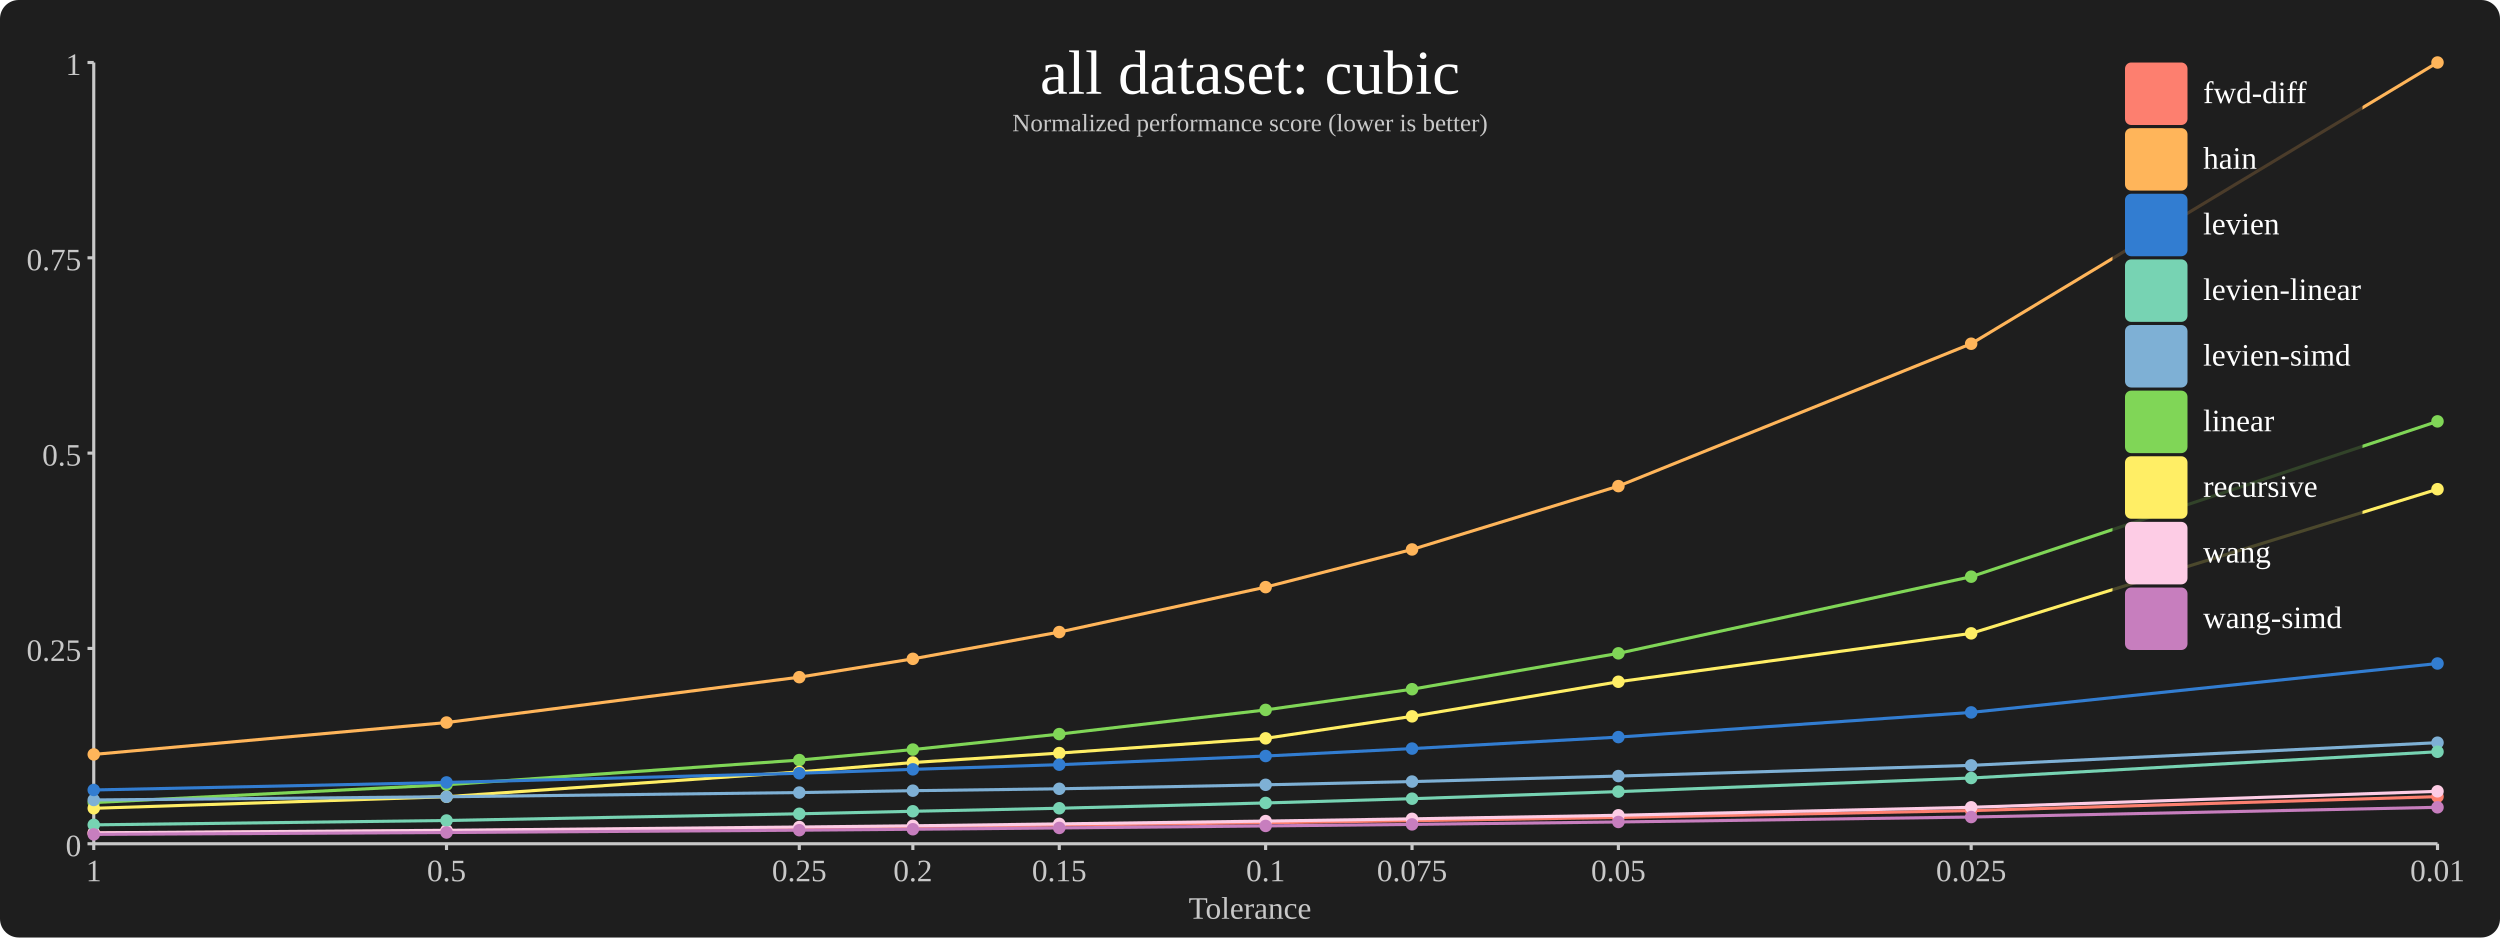
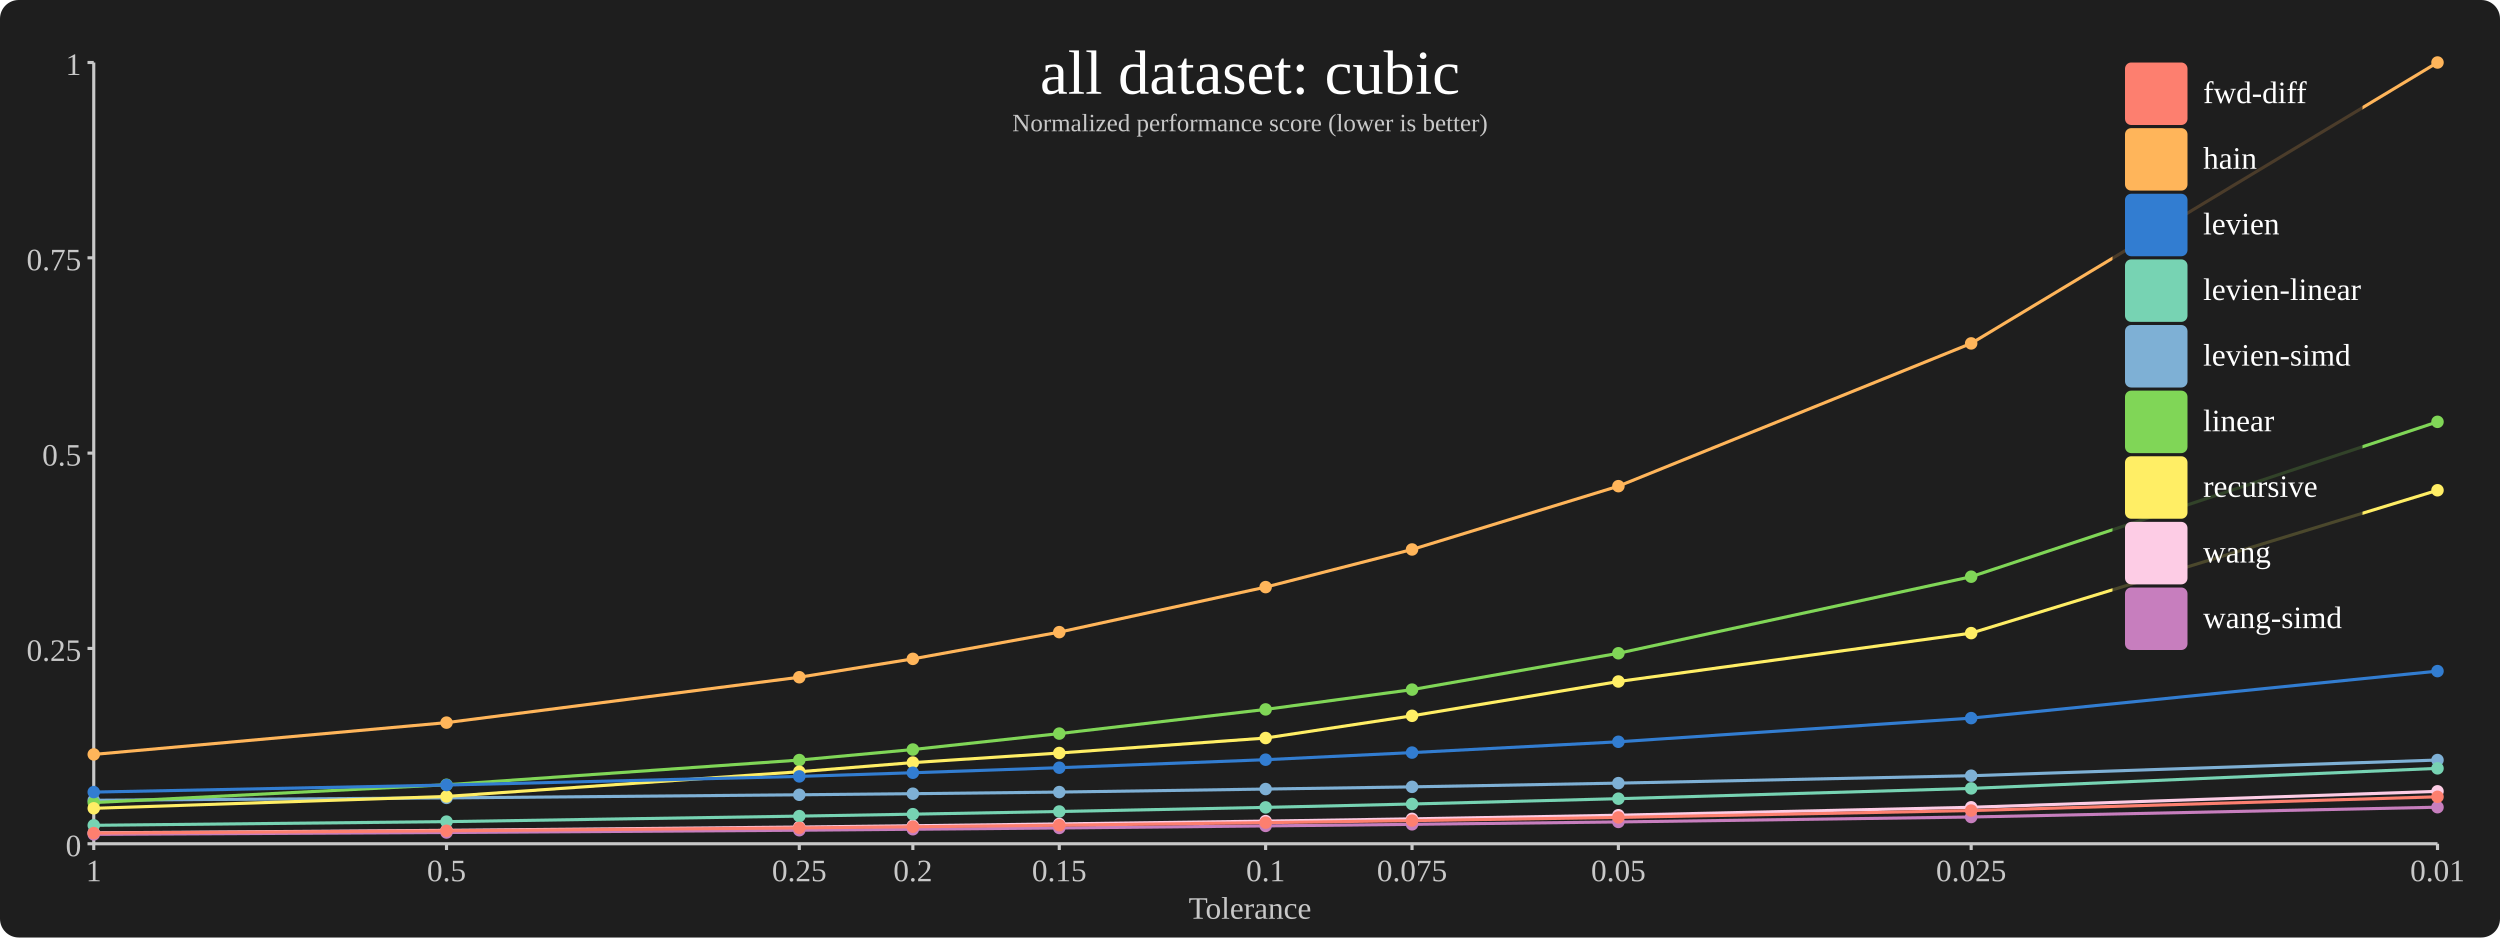
<svg xmlns="http://www.w3.org/2000/svg" viewBox="0 0 800 300">
  <rect x="0" y="0" width="800" height="300" ry="6" style="fill:rgb(30,30,30);stroke:none;fill-opacity:1;stroke-opacity:1;" />
  <path d="M 30 20 L 30 270" style="stroke:rgb(200,200,200);stroke-width:1" />
  <path d="M 30 270 L 780 270" style="stroke:rgb(200,200,200);stroke-width:1" />
  <path d="M 780 270 L 780 272" style="stroke:rgb(200,200,200);stroke-width:1" />
  <text x="780" y="282" style="font-size:10px;fill:rgb(200,200,200);text-anchor:middle;text-align:center;"> 0.01 </text>
  <path d="M 630.772 270 L 630.772 272" style="stroke:rgb(200,200,200);stroke-width:1" />
  <text x="630.772" y="282" style="font-size:10px;fill:rgb(200,200,200);text-anchor:middle;text-align:center;"> 0.025 </text>
  <path d="M 517.886 270 L 517.886 272" style="stroke:rgb(200,200,200);stroke-width:1" />
  <text x="517.886" y="282" style="font-size:10px;fill:rgb(200,200,200);text-anchor:middle;text-align:center;"> 0.05 </text>
  <path d="M 451.852 270 L 451.852 272" style="stroke:rgb(200,200,200);stroke-width:1" />
  <text x="451.852" y="282" style="font-size:10px;fill:rgb(200,200,200);text-anchor:middle;text-align:center;"> 0.075 </text>
  <path d="M 405 270 L 405 272" style="stroke:rgb(200,200,200);stroke-width:1" />
  <text x="405" y="282" style="font-size:10px;fill:rgb(200,200,200);text-anchor:middle;text-align:center;"> 0.1 </text>
  <path d="M 338.966 270 L 338.966 272" style="stroke:rgb(200,200,200);stroke-width:1" />
  <text x="338.966" y="282" style="font-size:10px;fill:rgb(200,200,200);text-anchor:middle;text-align:center;"> 0.15 </text>
  <path d="M 292.114 270 L 292.114 272" style="stroke:rgb(200,200,200);stroke-width:1" />
  <text x="292.114" y="282" style="font-size:10px;fill:rgb(200,200,200);text-anchor:middle;text-align:center;"> 0.2 </text>
  <path d="M 255.773 270 L 255.773 272" style="stroke:rgb(200,200,200);stroke-width:1" />
  <text x="255.773" y="282" style="font-size:10px;fill:rgb(200,200,200);text-anchor:middle;text-align:center;"> 0.25 </text>
  <path d="M 142.886 270 L 142.886 272" style="stroke:rgb(200,200,200);stroke-width:1" />
  <text x="142.886" y="282" style="font-size:10px;fill:rgb(200,200,200);text-anchor:middle;text-align:center;"> 0.5 </text>
  <path d="M 30 270 L 30 272" style="stroke:rgb(200,200,200);stroke-width:1" />
  <text x="30" y="282" style="font-size:10px;fill:rgb(200,200,200);text-anchor:middle;text-align:center;"> 1 </text>
  <path d="M 28 270 L 30 270" style="stroke:rgb(200,200,200);stroke-width:1" />
  <text x="26" y="274" style="font-size:10px;fill:rgb(200,200,200);text-anchor:end;text-align:right;"> 0 </text>
  <path d="M 28 207.5 L 30 207.5" style="stroke:rgb(200,200,200);stroke-width:1" />
  <text x="26" y="211.5" style="font-size:10px;fill:rgb(200,200,200);text-anchor:end;text-align:right;"> 0.25 </text>
  <path d="M 28 145 L 30 145" style="stroke:rgb(200,200,200);stroke-width:1" />
  <text x="26" y="149" style="font-size:10px;fill:rgb(200,200,200);text-anchor:end;text-align:right;"> 0.5 </text>
  <path d="M 28 82.5 L 30 82.5" style="stroke:rgb(200,200,200);stroke-width:1" />
  <text x="26" y="86.5" style="font-size:10px;fill:rgb(200,200,200);text-anchor:end;text-align:right;"> 0.75 </text>
  <path d="M 28 20 L 30 20" style="stroke:rgb(200,200,200);stroke-width:1" />
  <text x="26" y="24" style="font-size:10px;fill:rgb(200,200,200);text-anchor:end;text-align:right;"> 1 </text>
  <text x="400" y="294" style="font-size:10px;fill:rgb(200,200,200);text-anchor:middle;text-align:center;"> Tolerance </text>
-   <circle cx="780" cy="134.838" r="2" style="fill:rgb(128,214,87);stroke:none;fill-opacity:1;stroke-opacity:1;" />
-   <path d="M 780 134.838 L 630.772 184.537" style="stroke:rgb(128,214,87);stroke-width:1" />
-   <circle cx="630.772" cy="184.537" r="2" style="fill:rgb(128,214,87);stroke:none;fill-opacity:1;stroke-opacity:1;" />
-   <path d="M 630.772 184.537 L 517.886 209.065" style="stroke:rgb(128,214,87);stroke-width:1" />
-   <circle cx="517.886" cy="209.065" r="2" style="fill:rgb(128,214,87);stroke:none;fill-opacity:1;stroke-opacity:1;" />
-   <path d="M 517.886 209.065 L 451.852 220.54" style="stroke:rgb(128,214,87);stroke-width:1" />
-   <circle cx="451.852" cy="220.54" r="2" style="fill:rgb(128,214,87);stroke:none;fill-opacity:1;stroke-opacity:1;" />
-   <path d="M 451.852 220.54 L 405 227.173" style="stroke:rgb(128,214,87);stroke-width:1" />
-   <circle cx="405" cy="227.173" r="2" style="fill:rgb(128,214,87);stroke:none;fill-opacity:1;stroke-opacity:1;" />
-   <path d="M 405 227.173 L 338.966 234.907" style="stroke:rgb(128,214,87);stroke-width:1" />
-   <circle cx="338.966" cy="234.907" r="2" style="fill:rgb(128,214,87);stroke:none;fill-opacity:1;stroke-opacity:1;" />
-   <path d="M 338.966 234.907 L 292.114 239.857" style="stroke:rgb(128,214,87);stroke-width:1" />
-   <circle cx="292.114" cy="239.857" r="2" style="fill:rgb(128,214,87);stroke:none;fill-opacity:1;stroke-opacity:1;" />
-   <path d="M 292.114 239.857 L 255.773 243.22" style="stroke:rgb(128,214,87);stroke-width:1" />
-   <circle cx="255.773" cy="243.22" r="2" style="fill:rgb(128,214,87);stroke:none;fill-opacity:1;stroke-opacity:1;" />
-   <path d="M 255.773 243.22 L 142.886 251.118" style="stroke:rgb(128,214,87);stroke-width:1" />
-   <circle cx="142.886" cy="251.118" r="2" style="fill:rgb(128,214,87);stroke:none;fill-opacity:1;stroke-opacity:1;" />
-   <path d="M 142.886 251.118 L 30 256.817" style="stroke:rgb(128,214,87);stroke-width:1" />
-   <circle cx="30" cy="256.817" r="2" style="fill:rgb(128,214,87);stroke:none;fill-opacity:1;stroke-opacity:1;" />
-   <circle cx="780" cy="254.93" r="2" style="fill:rgb(253,127,111);stroke:none;fill-opacity:1;stroke-opacity:1;" />
-   <path d="M 780 254.93 L 630.772 259.387" style="stroke:rgb(253,127,111);stroke-width:1" />
-   <circle cx="630.772" cy="259.387" r="2" style="fill:rgb(253,127,111);stroke:none;fill-opacity:1;stroke-opacity:1;" />
-   <path d="M 630.772 259.387 L 517.886 261.592" style="stroke:rgb(253,127,111);stroke-width:1" />
-   <circle cx="517.886" cy="261.592" r="2" style="fill:rgb(253,127,111);stroke:none;fill-opacity:1;stroke-opacity:1;" />
-   <path d="M 517.886 261.592 L 451.852 262.608" style="stroke:rgb(253,127,111);stroke-width:1" />
-   <circle cx="451.852" cy="262.608" r="2" style="fill:rgb(253,127,111);stroke:none;fill-opacity:1;stroke-opacity:1;" />
-   <path d="M 451.852 262.608 L 405 263.265" style="stroke:rgb(253,127,111);stroke-width:1" />
-   <circle cx="405" cy="263.265" r="2" style="fill:rgb(253,127,111);stroke:none;fill-opacity:1;stroke-opacity:1;" />
-   <path d="M 405 263.265 L 338.966 264.048" style="stroke:rgb(253,127,111);stroke-width:1" />
-   <circle cx="338.966" cy="264.048" r="2" style="fill:rgb(253,127,111);stroke:none;fill-opacity:1;stroke-opacity:1;" />
-   <path d="M 338.966 264.048 L 292.114 264.553" style="stroke:rgb(253,127,111);stroke-width:1" />
-   <circle cx="292.114" cy="264.553" r="2" style="fill:rgb(253,127,111);stroke:none;fill-opacity:1;stroke-opacity:1;" />
-   <path d="M 292.114 264.553 L 255.773 264.94" style="stroke:rgb(253,127,111);stroke-width:1" />
-   <circle cx="255.773" cy="264.94" r="2" style="fill:rgb(253,127,111);stroke:none;fill-opacity:1;stroke-opacity:1;" />
-   <path d="M 255.773 264.94 L 142.886 265.858" style="stroke:rgb(253,127,111);stroke-width:1" />
-   <circle cx="142.886" cy="265.858" r="2" style="fill:rgb(253,127,111);stroke:none;fill-opacity:1;stroke-opacity:1;" />
-   <path d="M 142.886 265.858 L 30 266.587" style="stroke:rgb(253,127,111);stroke-width:1" />
-   <circle cx="30" cy="266.587" r="2" style="fill:rgb(253,127,111);stroke:none;fill-opacity:1;stroke-opacity:1;" />
-   <circle cx="780" cy="253.22" r="2" style="fill:rgb(253,204,229);stroke:none;fill-opacity:1;stroke-opacity:1;" />
-   <path d="M 780 253.22 L 630.772 258.335" style="stroke:rgb(253,204,229);stroke-width:1" />
-   <circle cx="630.772" cy="258.335" r="2" style="fill:rgb(253,204,229);stroke:none;fill-opacity:1;stroke-opacity:1;" />
-   <path d="M 630.772 258.335 L 517.886 260.887" style="stroke:rgb(253,204,229);stroke-width:1" />
-   <circle cx="517.886" cy="260.887" r="2" style="fill:rgb(253,204,229);stroke:none;fill-opacity:1;stroke-opacity:1;" />
-   <path d="M 517.886 260.887 L 451.852 262.033" style="stroke:rgb(253,204,229);stroke-width:1" />
-   <circle cx="451.852" cy="262.033" r="2" style="fill:rgb(253,204,229);stroke:none;fill-opacity:1;stroke-opacity:1;" />
-   <path d="M 451.852 262.033 L 405 262.75" style="stroke:rgb(253,204,229);stroke-width:1" />
+   <circle cx="780" cy="243.213" r="2" style="fill:rgb(126,176,213);stroke:none;fill-opacity:1;stroke-opacity:1;" />
+   <path d="M 780 243.213 L 630.772 248.225" style="stroke:rgb(126,176,213);stroke-width:1" />
+   <circle cx="630.772" cy="248.225" r="2" style="fill:rgb(126,176,213);stroke:none;fill-opacity:1;stroke-opacity:1;" />
+   <path d="M 630.772 248.225 L 517.886 250.6" style="stroke:rgb(126,176,213);stroke-width:1" />
+   <circle cx="517.886" cy="250.6" r="2" style="fill:rgb(126,176,213);stroke:none;fill-opacity:1;stroke-opacity:1;" />
+   <path d="M 517.886 250.6 L 451.852 251.795" style="stroke:rgb(126,176,213);stroke-width:1" />
+   <circle cx="451.852" cy="251.795" r="2" style="fill:rgb(126,176,213);stroke:none;fill-opacity:1;stroke-opacity:1;" />
+   <path d="M 451.852 251.795 L 405 252.498" style="stroke:rgb(126,176,213);stroke-width:1" />
+   <circle cx="405" cy="252.498" r="2" style="fill:rgb(126,176,213);stroke:none;fill-opacity:1;stroke-opacity:1;" />
+   <path d="M 405 252.498 L 338.966 253.463" style="stroke:rgb(126,176,213);stroke-width:1" />
+   <circle cx="338.966" cy="253.463" r="2" style="fill:rgb(126,176,213);stroke:none;fill-opacity:1;stroke-opacity:1;" />
+   <path d="M 338.966 253.463 L 292.114 253.98" style="stroke:rgb(126,176,213);stroke-width:1" />
+   <circle cx="292.114" cy="253.98" r="2" style="fill:rgb(126,176,213);stroke:none;fill-opacity:1;stroke-opacity:1;" />
+   <path d="M 292.114 253.98 L 255.773 254.333" style="stroke:rgb(126,176,213);stroke-width:1" />
+   <circle cx="255.773" cy="254.333" r="2" style="fill:rgb(126,176,213);stroke:none;fill-opacity:1;stroke-opacity:1;" />
+   <path d="M 255.773 254.333 L 142.886 255.325" style="stroke:rgb(126,176,213);stroke-width:1" />
+   <circle cx="142.886" cy="255.325" r="2" style="fill:rgb(126,176,213);stroke:none;fill-opacity:1;stroke-opacity:1;" />
+   <path d="M 142.886 255.325 L 30 256.087" style="stroke:rgb(126,176,213);stroke-width:1" />
+   <circle cx="30" cy="256.087" r="2" style="fill:rgb(126,176,213);stroke:none;fill-opacity:1;stroke-opacity:1;" />
+   <circle cx="780" cy="253.225" r="2" style="fill:rgb(253,204,229);stroke:none;fill-opacity:1;stroke-opacity:1;" />
+   <path d="M 780 253.225 L 630.772 258.33" style="stroke:rgb(253,204,229);stroke-width:1" />
+   <circle cx="630.772" cy="258.33" r="2" style="fill:rgb(253,204,229);stroke:none;fill-opacity:1;stroke-opacity:1;" />
+   <path d="M 630.772 258.33 L 517.886 260.87" style="stroke:rgb(253,204,229);stroke-width:1" />
+   <circle cx="517.886" cy="260.87" r="2" style="fill:rgb(253,204,229);stroke:none;fill-opacity:1;stroke-opacity:1;" />
+   <path d="M 517.886 260.87 L 451.852 262.035" style="stroke:rgb(253,204,229);stroke-width:1" />
+   <circle cx="451.852" cy="262.035" r="2" style="fill:rgb(253,204,229);stroke:none;fill-opacity:1;stroke-opacity:1;" />
+   <path d="M 451.852 262.035 L 405 262.75" style="stroke:rgb(253,204,229);stroke-width:1" />
  <circle cx="405" cy="262.75" r="2" style="fill:rgb(253,204,229);stroke:none;fill-opacity:1;stroke-opacity:1;" />
-   <path d="M 405 262.75 L 338.966 263.647" style="stroke:rgb(253,204,229);stroke-width:1" />
-   <circle cx="338.966" cy="263.647" r="2" style="fill:rgb(253,204,229);stroke:none;fill-opacity:1;stroke-opacity:1;" />
-   <path d="M 338.966 263.647 L 292.114 264.257" style="stroke:rgb(253,204,229);stroke-width:1" />
-   <circle cx="292.114" cy="264.257" r="2" style="fill:rgb(253,204,229);stroke:none;fill-opacity:1;stroke-opacity:1;" />
-   <path d="M 292.114 264.257 L 255.773 264.65" style="stroke:rgb(253,204,229);stroke-width:1" />
-   <circle cx="255.773" cy="264.65" r="2" style="fill:rgb(253,204,229);stroke:none;fill-opacity:1;stroke-opacity:1;" />
-   <path d="M 255.773 264.65 L 142.886 265.695" style="stroke:rgb(253,204,229);stroke-width:1" />
-   <circle cx="142.886" cy="265.695" r="2" style="fill:rgb(253,204,229);stroke:none;fill-opacity:1;stroke-opacity:1;" />
-   <path d="M 142.886 265.695 L 30 266.502" style="stroke:rgb(253,204,229);stroke-width:1" />
-   <circle cx="30" cy="266.502" r="2" style="fill:rgb(253,204,229);stroke:none;fill-opacity:1;stroke-opacity:1;" />
-   <circle cx="780" cy="156.543" r="2" style="fill:rgb(255,238,101);stroke:none;fill-opacity:1;stroke-opacity:1;" />
-   <path d="M 780 156.543 L 630.772 202.675" style="stroke:rgb(255,238,101);stroke-width:1" />
-   <circle cx="630.772" cy="202.675" r="2" style="fill:rgb(255,238,101);stroke:none;fill-opacity:1;stroke-opacity:1;" />
-   <path d="M 630.772 202.675 L 517.886 218.157" style="stroke:rgb(255,238,101);stroke-width:1" />
-   <circle cx="517.886" cy="218.157" r="2" style="fill:rgb(255,238,101);stroke:none;fill-opacity:1;stroke-opacity:1;" />
-   <path d="M 517.886 218.157 L 451.852 229.228" style="stroke:rgb(255,238,101);stroke-width:1" />
-   <circle cx="451.852" cy="229.228" r="2" style="fill:rgb(255,238,101);stroke:none;fill-opacity:1;stroke-opacity:1;" />
-   <path d="M 451.852 229.228 L 405 236.268" style="stroke:rgb(255,238,101);stroke-width:1" />
-   <circle cx="405" cy="236.268" r="2" style="fill:rgb(255,238,101);stroke:none;fill-opacity:1;stroke-opacity:1;" />
-   <path d="M 405 236.268 L 338.966 240.985" style="stroke:rgb(255,238,101);stroke-width:1" />
-   <circle cx="338.966" cy="240.985" r="2" style="fill:rgb(255,238,101);stroke:none;fill-opacity:1;stroke-opacity:1;" />
-   <path d="M 338.966 240.985 L 292.114 244.007" style="stroke:rgb(255,238,101);stroke-width:1" />
-   <circle cx="292.114" cy="244.007" r="2" style="fill:rgb(255,238,101);stroke:none;fill-opacity:1;stroke-opacity:1;" />
-   <path d="M 292.114 244.007 L 255.773 247.005" style="stroke:rgb(255,238,101);stroke-width:1" />
-   <circle cx="255.773" cy="247.005" r="2" style="fill:rgb(255,238,101);stroke:none;fill-opacity:1;stroke-opacity:1;" />
-   <path d="M 255.773 247.005 L 142.886 254.947" style="stroke:rgb(255,238,101);stroke-width:1" />
-   <circle cx="142.886" cy="254.947" r="2" style="fill:rgb(255,238,101);stroke:none;fill-opacity:1;stroke-opacity:1;" />
-   <path d="M 142.886 254.947 L 30 258.652" style="stroke:rgb(255,238,101);stroke-width:1" />
-   <circle cx="30" cy="258.652" r="2" style="fill:rgb(255,238,101);stroke:none;fill-opacity:1;stroke-opacity:1;" />
-   <circle cx="780" cy="237.657" r="2" style="fill:rgb(126,176,213);stroke:none;fill-opacity:1;stroke-opacity:1;" />
-   <path d="M 780 237.657 L 630.772 244.91" style="stroke:rgb(126,176,213);stroke-width:1" />
-   <circle cx="630.772" cy="244.91" r="2" style="fill:rgb(126,176,213);stroke:none;fill-opacity:1;stroke-opacity:1;" />
-   <path d="M 630.772 244.91 L 517.886 248.338" style="stroke:rgb(126,176,213);stroke-width:1" />
-   <circle cx="517.886" cy="248.338" r="2" style="fill:rgb(126,176,213);stroke:none;fill-opacity:1;stroke-opacity:1;" />
-   <path d="M 517.886 248.338 L 451.852 250.1" style="stroke:rgb(126,176,213);stroke-width:1" />
-   <circle cx="451.852" cy="250.1" r="2" style="fill:rgb(126,176,213);stroke:none;fill-opacity:1;stroke-opacity:1;" />
-   <path d="M 451.852 250.1 L 405 251.137" style="stroke:rgb(126,176,213);stroke-width:1" />
-   <circle cx="405" cy="251.137" r="2" style="fill:rgb(126,176,213);stroke:none;fill-opacity:1;stroke-opacity:1;" />
-   <path d="M 405 251.137 L 338.966 252.415" style="stroke:rgb(126,176,213);stroke-width:1" />
-   <circle cx="338.966" cy="252.415" r="2" style="fill:rgb(126,176,213);stroke:none;fill-opacity:1;stroke-opacity:1;" />
-   <path d="M 338.966 252.415 L 292.114 253.018" style="stroke:rgb(126,176,213);stroke-width:1" />
-   <circle cx="292.114" cy="253.018" r="2" style="fill:rgb(126,176,213);stroke:none;fill-opacity:1;stroke-opacity:1;" />
-   <path d="M 292.114 253.018 L 255.773 253.618" style="stroke:rgb(126,176,213);stroke-width:1" />
-   <circle cx="255.773" cy="253.618" r="2" style="fill:rgb(126,176,213);stroke:none;fill-opacity:1;stroke-opacity:1;" />
-   <path d="M 255.773 253.618 L 142.886 254.963" style="stroke:rgb(126,176,213);stroke-width:1" />
-   <circle cx="142.886" cy="254.963" r="2" style="fill:rgb(126,176,213);stroke:none;fill-opacity:1;stroke-opacity:1;" />
-   <path d="M 142.886 254.963 L 30 255.993" style="stroke:rgb(126,176,213);stroke-width:1" />
-   <circle cx="30" cy="255.993" r="2" style="fill:rgb(126,176,213);stroke:none;fill-opacity:1;stroke-opacity:1;" />
-   <circle cx="780" cy="212.32" r="2" style="fill:rgb(50,125,209);stroke:none;fill-opacity:1;stroke-opacity:1;" />
-   <path d="M 780 212.32 L 630.772 227.968" style="stroke:rgb(50,125,209);stroke-width:1" />
-   <circle cx="630.772" cy="227.968" r="2" style="fill:rgb(50,125,209);stroke:none;fill-opacity:1;stroke-opacity:1;" />
-   <path d="M 630.772 227.968 L 517.886 235.868" style="stroke:rgb(50,125,209);stroke-width:1" />
-   <circle cx="517.886" cy="235.868" r="2" style="fill:rgb(50,125,209);stroke:none;fill-opacity:1;stroke-opacity:1;" />
-   <path d="M 517.886 235.868 L 451.852 239.545" style="stroke:rgb(50,125,209);stroke-width:1" />
-   <circle cx="451.852" cy="239.545" r="2" style="fill:rgb(50,125,209);stroke:none;fill-opacity:1;stroke-opacity:1;" />
-   <path d="M 451.852 239.545 L 405 241.925" style="stroke:rgb(50,125,209);stroke-width:1" />
-   <circle cx="405" cy="241.925" r="2" style="fill:rgb(50,125,209);stroke:none;fill-opacity:1;stroke-opacity:1;" />
-   <path d="M 405 241.925 L 338.966 244.697" style="stroke:rgb(50,125,209);stroke-width:1" />
-   <circle cx="338.966" cy="244.697" r="2" style="fill:rgb(50,125,209);stroke:none;fill-opacity:1;stroke-opacity:1;" />
-   <path d="M 338.966 244.697 L 292.114 246.19" style="stroke:rgb(50,125,209);stroke-width:1" />
-   <circle cx="292.114" cy="246.19" r="2" style="fill:rgb(50,125,209);stroke:none;fill-opacity:1;stroke-opacity:1;" />
-   <path d="M 292.114 246.19 L 255.773 247.435" style="stroke:rgb(50,125,209);stroke-width:1" />
-   <circle cx="255.773" cy="247.435" r="2" style="fill:rgb(50,125,209);stroke:none;fill-opacity:1;stroke-opacity:1;" />
-   <path d="M 255.773 247.435 L 142.886 250.38" style="stroke:rgb(50,125,209);stroke-width:1" />
-   <circle cx="142.886" cy="250.38" r="2" style="fill:rgb(50,125,209);stroke:none;fill-opacity:1;stroke-opacity:1;" />
-   <path d="M 142.886 250.38 L 30 252.79" style="stroke:rgb(50,125,209);stroke-width:1" />
-   <circle cx="30" cy="252.79" r="2" style="fill:rgb(50,125,209);stroke:none;fill-opacity:1;stroke-opacity:1;" />
-   <circle cx="780" cy="240.56" r="2" style="fill:rgb(119,211,179);stroke:none;fill-opacity:1;stroke-opacity:1;" />
-   <path d="M 780 240.56 L 630.772 248.963" style="stroke:rgb(119,211,179);stroke-width:1" />
-   <circle cx="630.772" cy="248.963" r="2" style="fill:rgb(119,211,179);stroke:none;fill-opacity:1;stroke-opacity:1;" />
-   <path d="M 630.772 248.963 L 517.886 253.312" style="stroke:rgb(119,211,179);stroke-width:1" />
-   <circle cx="517.886" cy="253.312" r="2" style="fill:rgb(119,211,179);stroke:none;fill-opacity:1;stroke-opacity:1;" />
-   <path d="M 517.886 253.312 L 451.852 255.58" style="stroke:rgb(119,211,179);stroke-width:1" />
-   <circle cx="451.852" cy="255.58" r="2" style="fill:rgb(119,211,179);stroke:none;fill-opacity:1;stroke-opacity:1;" />
-   <path d="M 451.852 255.58 L 405 256.942" style="stroke:rgb(119,211,179);stroke-width:1" />
-   <circle cx="405" cy="256.942" r="2" style="fill:rgb(119,211,179);stroke:none;fill-opacity:1;stroke-opacity:1;" />
-   <path d="M 405 256.942 L 338.966 258.637" style="stroke:rgb(119,211,179);stroke-width:1" />
-   <circle cx="338.966" cy="258.637" r="2" style="fill:rgb(119,211,179);stroke:none;fill-opacity:1;stroke-opacity:1;" />
-   <path d="M 338.966 258.637 L 292.114 259.608" style="stroke:rgb(119,211,179);stroke-width:1" />
-   <circle cx="292.114" cy="259.608" r="2" style="fill:rgb(119,211,179);stroke:none;fill-opacity:1;stroke-opacity:1;" />
-   <path d="M 292.114 259.608 L 255.773 260.413" style="stroke:rgb(119,211,179);stroke-width:1" />
-   <circle cx="255.773" cy="260.413" r="2" style="fill:rgb(119,211,179);stroke:none;fill-opacity:1;stroke-opacity:1;" />
-   <path d="M 255.773 260.413 L 142.886 262.56" style="stroke:rgb(119,211,179);stroke-width:1" />
-   <circle cx="142.886" cy="262.56" r="2" style="fill:rgb(119,211,179);stroke:none;fill-opacity:1;stroke-opacity:1;" />
-   <path d="M 142.886 262.56 L 30 263.955" style="stroke:rgb(119,211,179);stroke-width:1" />
-   <circle cx="30" cy="263.955" r="2" style="fill:rgb(119,211,179);stroke:none;fill-opacity:1;stroke-opacity:1;" />
+   <path d="M 405 262.75 L 338.966 263.655" style="stroke:rgb(253,204,229);stroke-width:1" />
+   <circle cx="338.966" cy="263.655" r="2" style="fill:rgb(253,204,229);stroke:none;fill-opacity:1;stroke-opacity:1;" />
+   <path d="M 338.966 263.655 L 292.114 264.238" style="stroke:rgb(253,204,229);stroke-width:1" />
+   <circle cx="292.114" cy="264.238" r="2" style="fill:rgb(253,204,229);stroke:none;fill-opacity:1;stroke-opacity:1;" />
+   <path d="M 292.114 264.238 L 255.773 264.655" style="stroke:rgb(253,204,229);stroke-width:1" />
+   <circle cx="255.773" cy="264.655" r="2" style="fill:rgb(253,204,229);stroke:none;fill-opacity:1;stroke-opacity:1;" />
+   <path d="M 255.773 264.655 L 142.886 265.707" style="stroke:rgb(253,204,229);stroke-width:1" />
+   <circle cx="142.886" cy="265.707" r="2" style="fill:rgb(253,204,229);stroke:none;fill-opacity:1;stroke-opacity:1;" />
+   <path d="M 142.886 265.707 L 30 266.512" style="stroke:rgb(253,204,229);stroke-width:1" />
+   <circle cx="30" cy="266.512" r="2" style="fill:rgb(253,204,229);stroke:none;fill-opacity:1;stroke-opacity:1;" />
+   <circle cx="780" cy="258.305" r="2" style="fill:rgb(199,126,190);stroke:none;fill-opacity:1;stroke-opacity:1;" />
+   <path d="M 780 258.305 L 630.772 261.44" style="stroke:rgb(199,126,190);stroke-width:1" />
+   <circle cx="630.772" cy="261.44" r="2" style="fill:rgb(199,126,190);stroke:none;fill-opacity:1;stroke-opacity:1;" />
+   <path d="M 630.772 261.44 L 517.886 263.02" style="stroke:rgb(199,126,190);stroke-width:1" />
+   <circle cx="517.886" cy="263.02" r="2" style="fill:rgb(199,126,190);stroke:none;fill-opacity:1;stroke-opacity:1;" />
+   <path d="M 517.886 263.02 L 451.852 263.785" style="stroke:rgb(199,126,190);stroke-width:1" />
+   <circle cx="451.852" cy="263.785" r="2" style="fill:rgb(199,126,190);stroke:none;fill-opacity:1;stroke-opacity:1;" />
+   <path d="M 451.852 263.785 L 405 264.29" style="stroke:rgb(199,126,190);stroke-width:1" />
+   <circle cx="405" cy="264.29" r="2" style="fill:rgb(199,126,190);stroke:none;fill-opacity:1;stroke-opacity:1;" />
+   <path d="M 405 264.29 L 338.966 264.947" style="stroke:rgb(199,126,190);stroke-width:1" />
+   <circle cx="338.966" cy="264.947" r="2" style="fill:rgb(199,126,190);stroke:none;fill-opacity:1;stroke-opacity:1;" />
+   <path d="M 338.966 264.947 L 292.114 265.36" style="stroke:rgb(199,126,190);stroke-width:1" />
+   <circle cx="292.114" cy="265.36" r="2" style="fill:rgb(199,126,190);stroke:none;fill-opacity:1;stroke-opacity:1;" />
+   <path d="M 292.114 265.36 L 255.773 265.673" style="stroke:rgb(199,126,190);stroke-width:1" />
+   <circle cx="255.773" cy="265.673" r="2" style="fill:rgb(199,126,190);stroke:none;fill-opacity:1;stroke-opacity:1;" />
+   <path d="M 255.773 265.673 L 142.886 266.4" style="stroke:rgb(199,126,190);stroke-width:1" />
+   <circle cx="142.886" cy="266.4" r="2" style="fill:rgb(199,126,190);stroke:none;fill-opacity:1;stroke-opacity:1;" />
+   <path d="M 142.886 266.4 L 30 266.995" style="stroke:rgb(199,126,190);stroke-width:1" />
+   <circle cx="30" cy="266.995" r="2" style="fill:rgb(199,126,190);stroke:none;fill-opacity:1;stroke-opacity:1;" />
+   <circle cx="780" cy="134.988" r="2" style="fill:rgb(128,214,87);stroke:none;fill-opacity:1;stroke-opacity:1;" />
+   <path d="M 780 134.988 L 630.772 184.543" style="stroke:rgb(128,214,87);stroke-width:1" />
+   <circle cx="630.772" cy="184.543" r="2" style="fill:rgb(128,214,87);stroke:none;fill-opacity:1;stroke-opacity:1;" />
+   <path d="M 630.772 184.543 L 517.886 209.045" style="stroke:rgb(128,214,87);stroke-width:1" />
+   <circle cx="517.886" cy="209.045" r="2" style="fill:rgb(128,214,87);stroke:none;fill-opacity:1;stroke-opacity:1;" />
+   <path d="M 517.886 209.045 L 451.852 220.675" style="stroke:rgb(128,214,87);stroke-width:1" />
+   <circle cx="451.852" cy="220.675" r="2" style="fill:rgb(128,214,87);stroke:none;fill-opacity:1;stroke-opacity:1;" />
+   <path d="M 451.852 220.675 L 405 227.01" style="stroke:rgb(128,214,87);stroke-width:1" />
+   <circle cx="405" cy="227.01" r="2" style="fill:rgb(128,214,87);stroke:none;fill-opacity:1;stroke-opacity:1;" />
+   <path d="M 405 227.01 L 338.966 234.748" style="stroke:rgb(128,214,87);stroke-width:1" />
+   <circle cx="338.966" cy="234.748" r="2" style="fill:rgb(128,214,87);stroke:none;fill-opacity:1;stroke-opacity:1;" />
+   <path d="M 338.966 234.748 L 292.114 239.847" style="stroke:rgb(128,214,87);stroke-width:1" />
+   <circle cx="292.114" cy="239.847" r="2" style="fill:rgb(128,214,87);stroke:none;fill-opacity:1;stroke-opacity:1;" />
+   <path d="M 292.114 239.847 L 255.773 243.215" style="stroke:rgb(128,214,87);stroke-width:1" />
+   <circle cx="255.773" cy="243.215" r="2" style="fill:rgb(128,214,87);stroke:none;fill-opacity:1;stroke-opacity:1;" />
+   <path d="M 255.773 243.215 L 142.886 251.12" style="stroke:rgb(128,214,87);stroke-width:1" />
+   <circle cx="142.886" cy="251.12" r="2" style="fill:rgb(128,214,87);stroke:none;fill-opacity:1;stroke-opacity:1;" />
+   <path d="M 142.886 251.12 L 30 256.82" style="stroke:rgb(128,214,87);stroke-width:1" />
+   <circle cx="30" cy="256.82" r="2" style="fill:rgb(128,214,87);stroke:none;fill-opacity:1;stroke-opacity:1;" />
  <circle cx="780" cy="20" r="2" style="fill:rgb(255,181,90);stroke:none;fill-opacity:1;stroke-opacity:1;" />
-   <path d="M 780 20 L 630.772 109.995" style="stroke:rgb(255,181,90);stroke-width:1" />
-   <circle cx="630.772" cy="109.995" r="2" style="fill:rgb(255,181,90);stroke:none;fill-opacity:1;stroke-opacity:1;" />
-   <path d="M 630.772 109.995 L 517.886 155.555" style="stroke:rgb(255,181,90);stroke-width:1" />
-   <circle cx="517.886" cy="155.555" r="2" style="fill:rgb(255,181,90);stroke:none;fill-opacity:1;stroke-opacity:1;" />
-   <path d="M 517.886 155.555 L 451.852 175.825" style="stroke:rgb(255,181,90);stroke-width:1" />
-   <circle cx="451.852" cy="175.825" r="2" style="fill:rgb(255,181,90);stroke:none;fill-opacity:1;stroke-opacity:1;" />
-   <path d="M 451.852 175.825 L 405 187.877" style="stroke:rgb(255,181,90);stroke-width:1" />
-   <circle cx="405" cy="187.877" r="2" style="fill:rgb(255,181,90);stroke:none;fill-opacity:1;stroke-opacity:1;" />
-   <path d="M 405 187.877 L 338.966 202.257" style="stroke:rgb(255,181,90);stroke-width:1" />
-   <circle cx="338.966" cy="202.257" r="2" style="fill:rgb(255,181,90);stroke:none;fill-opacity:1;stroke-opacity:1;" />
-   <path d="M 338.966 202.257 L 292.114 210.827" style="stroke:rgb(255,181,90);stroke-width:1" />
-   <circle cx="292.114" cy="210.827" r="2" style="fill:rgb(255,181,90);stroke:none;fill-opacity:1;stroke-opacity:1;" />
-   <path d="M 292.114 210.827 L 255.773 216.69" style="stroke:rgb(255,181,90);stroke-width:1" />
-   <circle cx="255.773" cy="216.69" r="2" style="fill:rgb(255,181,90);stroke:none;fill-opacity:1;stroke-opacity:1;" />
-   <path d="M 255.773 216.69 L 142.886 231.21" style="stroke:rgb(255,181,90);stroke-width:1" />
-   <circle cx="142.886" cy="231.21" r="2" style="fill:rgb(255,181,90);stroke:none;fill-opacity:1;stroke-opacity:1;" />
-   <path d="M 142.886 231.21 L 30 241.415" style="stroke:rgb(255,181,90);stroke-width:1" />
+   <path d="M 780 20 L 630.772 109.888" style="stroke:rgb(255,181,90);stroke-width:1" />
+   <circle cx="630.772" cy="109.888" r="2" style="fill:rgb(255,181,90);stroke:none;fill-opacity:1;stroke-opacity:1;" />
+   <path d="M 630.772 109.888 L 517.886 155.573" style="stroke:rgb(255,181,90);stroke-width:1" />
+   <circle cx="517.886" cy="155.573" r="2" style="fill:rgb(255,181,90);stroke:none;fill-opacity:1;stroke-opacity:1;" />
+   <path d="M 517.886 155.573 L 451.852 175.83" style="stroke:rgb(255,181,90);stroke-width:1" />
+   <circle cx="451.852" cy="175.83" r="2" style="fill:rgb(255,181,90);stroke:none;fill-opacity:1;stroke-opacity:1;" />
+   <path d="M 451.852 175.83 L 405 187.873" style="stroke:rgb(255,181,90);stroke-width:1" />
+   <circle cx="405" cy="187.873" r="2" style="fill:rgb(255,181,90);stroke:none;fill-opacity:1;stroke-opacity:1;" />
+   <path d="M 405 187.873 L 338.966 202.282" style="stroke:rgb(255,181,90);stroke-width:1" />
+   <circle cx="338.966" cy="202.282" r="2" style="fill:rgb(255,181,90);stroke:none;fill-opacity:1;stroke-opacity:1;" />
+   <path d="M 338.966 202.282 L 292.114 210.835" style="stroke:rgb(255,181,90);stroke-width:1" />
+   <circle cx="292.114" cy="210.835" r="2" style="fill:rgb(255,181,90);stroke:none;fill-opacity:1;stroke-opacity:1;" />
+   <path d="M 292.114 210.835 L 255.773 216.713" style="stroke:rgb(255,181,90);stroke-width:1" />
+   <circle cx="255.773" cy="216.713" r="2" style="fill:rgb(255,181,90);stroke:none;fill-opacity:1;stroke-opacity:1;" />
+   <path d="M 255.773 216.713 L 142.886 231.24" style="stroke:rgb(255,181,90);stroke-width:1" />
+   <circle cx="142.886" cy="231.24" r="2" style="fill:rgb(255,181,90);stroke:none;fill-opacity:1;stroke-opacity:1;" />
+   <path d="M 142.886 231.24 L 30 241.415" style="stroke:rgb(255,181,90);stroke-width:1" />
  <circle cx="30" cy="241.415" r="2" style="fill:rgb(255,181,90);stroke:none;fill-opacity:1;stroke-opacity:1;" />
-   <circle cx="780" cy="258.335" r="2" style="fill:rgb(199,126,190);stroke:none;fill-opacity:1;stroke-opacity:1;" />
-   <path d="M 780 258.335 L 630.772 261.452" style="stroke:rgb(199,126,190);stroke-width:1" />
-   <circle cx="630.772" cy="261.452" r="2" style="fill:rgb(199,126,190);stroke:none;fill-opacity:1;stroke-opacity:1;" />
-   <path d="M 630.772 261.452 L 517.886 263.03" style="stroke:rgb(199,126,190);stroke-width:1" />
-   <circle cx="517.886" cy="263.03" r="2" style="fill:rgb(199,126,190);stroke:none;fill-opacity:1;stroke-opacity:1;" />
-   <path d="M 517.886 263.03 L 451.852 263.805" style="stroke:rgb(199,126,190);stroke-width:1" />
-   <circle cx="451.852" cy="263.805" r="2" style="fill:rgb(199,126,190);stroke:none;fill-opacity:1;stroke-opacity:1;" />
-   <path d="M 451.852 263.805 L 405 264.295" style="stroke:rgb(199,126,190);stroke-width:1" />
-   <circle cx="405" cy="264.295" r="2" style="fill:rgb(199,126,190);stroke:none;fill-opacity:1;stroke-opacity:1;" />
-   <path d="M 405 264.295 L 338.966 264.938" style="stroke:rgb(199,126,190);stroke-width:1" />
-   <circle cx="338.966" cy="264.938" r="2" style="fill:rgb(199,126,190);stroke:none;fill-opacity:1;stroke-opacity:1;" />
-   <path d="M 338.966 264.938 L 292.114 265.36" style="stroke:rgb(199,126,190);stroke-width:1" />
-   <circle cx="292.114" cy="265.36" r="2" style="fill:rgb(199,126,190);stroke:none;fill-opacity:1;stroke-opacity:1;" />
-   <path d="M 292.114 265.36 L 255.773 265.66" style="stroke:rgb(199,126,190);stroke-width:1" />
-   <circle cx="255.773" cy="265.66" r="2" style="fill:rgb(199,126,190);stroke:none;fill-opacity:1;stroke-opacity:1;" />
-   <path d="M 255.773 265.66 L 142.886 266.4" style="stroke:rgb(199,126,190);stroke-width:1" />
-   <circle cx="142.886" cy="266.4" r="2" style="fill:rgb(199,126,190);stroke:none;fill-opacity:1;stroke-opacity:1;" />
-   <path d="M 142.886 266.4 L 30 267.002" style="stroke:rgb(199,126,190);stroke-width:1" />
-   <circle cx="30" cy="267.002" r="2" style="fill:rgb(199,126,190);stroke:none;fill-opacity:1;stroke-opacity:1;" />
+   <circle cx="780" cy="245.87" r="2" style="fill:rgb(119,211,179);stroke:none;fill-opacity:1;stroke-opacity:1;" />
+   <path d="M 780 245.87 L 630.772 252.29" style="stroke:rgb(119,211,179);stroke-width:1" />
+   <circle cx="630.772" cy="252.29" r="2" style="fill:rgb(119,211,179);stroke:none;fill-opacity:1;stroke-opacity:1;" />
+   <path d="M 630.772 252.29 L 517.886 255.577" style="stroke:rgb(119,211,179);stroke-width:1" />
+   <circle cx="517.886" cy="255.577" r="2" style="fill:rgb(119,211,179);stroke:none;fill-opacity:1;stroke-opacity:1;" />
+   <path d="M 517.886 255.577 L 451.852 257.277" style="stroke:rgb(119,211,179);stroke-width:1" />
+   <circle cx="451.852" cy="257.277" r="2" style="fill:rgb(119,211,179);stroke:none;fill-opacity:1;stroke-opacity:1;" />
+   <path d="M 451.852 257.277 L 405 258.363" style="stroke:rgb(119,211,179);stroke-width:1" />
+   <circle cx="405" cy="258.363" r="2" style="fill:rgb(119,211,179);stroke:none;fill-opacity:1;stroke-opacity:1;" />
+   <path d="M 405 258.363 L 338.966 259.678" style="stroke:rgb(119,211,179);stroke-width:1" />
+   <circle cx="338.966" cy="259.678" r="2" style="fill:rgb(119,211,179);stroke:none;fill-opacity:1;stroke-opacity:1;" />
+   <path d="M 338.966 259.678 L 292.114 260.533" style="stroke:rgb(119,211,179);stroke-width:1" />
+   <circle cx="292.114" cy="260.533" r="2" style="fill:rgb(119,211,179);stroke:none;fill-opacity:1;stroke-opacity:1;" />
+   <path d="M 292.114 260.533 L 255.773 261.155" style="stroke:rgb(119,211,179);stroke-width:1" />
+   <circle cx="255.773" cy="261.155" r="2" style="fill:rgb(119,211,179);stroke:none;fill-opacity:1;stroke-opacity:1;" />
+   <path d="M 255.773 261.155 L 142.886 262.923" style="stroke:rgb(119,211,179);stroke-width:1" />
+   <circle cx="142.886" cy="262.923" r="2" style="fill:rgb(119,211,179);stroke:none;fill-opacity:1;stroke-opacity:1;" />
+   <path d="M 142.886 262.923 L 30 264.1" style="stroke:rgb(119,211,179);stroke-width:1" />
+   <circle cx="30" cy="264.1" r="2" style="fill:rgb(119,211,179);stroke:none;fill-opacity:1;stroke-opacity:1;" />
+   <circle cx="780" cy="156.885" r="2" style="fill:rgb(255,238,101);stroke:none;fill-opacity:1;stroke-opacity:1;" />
+   <path d="M 780 156.885 L 630.772 202.597" style="stroke:rgb(255,238,101);stroke-width:1" />
+   <circle cx="630.772" cy="202.597" r="2" style="fill:rgb(255,238,101);stroke:none;fill-opacity:1;stroke-opacity:1;" />
+   <path d="M 630.772 202.597 L 517.886 218.077" style="stroke:rgb(255,238,101);stroke-width:1" />
+   <circle cx="517.886" cy="218.077" r="2" style="fill:rgb(255,238,101);stroke:none;fill-opacity:1;stroke-opacity:1;" />
+   <path d="M 517.886 218.077 L 451.852 229.062" style="stroke:rgb(255,238,101);stroke-width:1" />
+   <circle cx="451.852" cy="229.062" r="2" style="fill:rgb(255,238,101);stroke:none;fill-opacity:1;stroke-opacity:1;" />
+   <path d="M 451.852 229.062 L 405 236.167" style="stroke:rgb(255,238,101);stroke-width:1" />
+   <circle cx="405" cy="236.167" r="2" style="fill:rgb(255,238,101);stroke:none;fill-opacity:1;stroke-opacity:1;" />
+   <path d="M 405 236.167 L 338.966 240.963" style="stroke:rgb(255,238,101);stroke-width:1" />
+   <circle cx="338.966" cy="240.963" r="2" style="fill:rgb(255,238,101);stroke:none;fill-opacity:1;stroke-opacity:1;" />
+   <path d="M 338.966 240.963 L 292.114 244.022" style="stroke:rgb(255,238,101);stroke-width:1" />
+   <circle cx="292.114" cy="244.022" r="2" style="fill:rgb(255,238,101);stroke:none;fill-opacity:1;stroke-opacity:1;" />
+   <path d="M 292.114 244.022 L 255.773 246.95" style="stroke:rgb(255,238,101);stroke-width:1" />
+   <circle cx="255.773" cy="246.95" r="2" style="fill:rgb(255,238,101);stroke:none;fill-opacity:1;stroke-opacity:1;" />
+   <path d="M 255.773 246.95 L 142.886 254.86" style="stroke:rgb(255,238,101);stroke-width:1" />
+   <circle cx="142.886" cy="254.86" r="2" style="fill:rgb(255,238,101);stroke:none;fill-opacity:1;stroke-opacity:1;" />
+   <path d="M 142.886 254.86 L 30 258.66" style="stroke:rgb(255,238,101);stroke-width:1" />
+   <circle cx="30" cy="258.66" r="2" style="fill:rgb(255,238,101);stroke:none;fill-opacity:1;stroke-opacity:1;" />
+   <circle cx="780" cy="254.977" r="2" style="fill:rgb(253,127,111);stroke:none;fill-opacity:1;stroke-opacity:1;" />
+   <path d="M 780 254.977 L 630.772 259.377" style="stroke:rgb(253,127,111);stroke-width:1" />
+   <circle cx="630.772" cy="259.377" r="2" style="fill:rgb(253,127,111);stroke:none;fill-opacity:1;stroke-opacity:1;" />
+   <path d="M 630.772 259.377 L 517.886 261.572" style="stroke:rgb(253,127,111);stroke-width:1" />
+   <circle cx="517.886" cy="261.572" r="2" style="fill:rgb(253,127,111);stroke:none;fill-opacity:1;stroke-opacity:1;" />
+   <path d="M 517.886 261.572 L 451.852 262.59" style="stroke:rgb(253,127,111);stroke-width:1" />
+   <circle cx="451.852" cy="262.59" r="2" style="fill:rgb(253,127,111);stroke:none;fill-opacity:1;stroke-opacity:1;" />
+   <path d="M 451.852 262.59 L 405 263.24" style="stroke:rgb(253,127,111);stroke-width:1" />
+   <circle cx="405" cy="263.24" r="2" style="fill:rgb(253,127,111);stroke:none;fill-opacity:1;stroke-opacity:1;" />
+   <path d="M 405 263.24 L 338.966 264.072" style="stroke:rgb(253,127,111);stroke-width:1" />
+   <circle cx="338.966" cy="264.072" r="2" style="fill:rgb(253,127,111);stroke:none;fill-opacity:1;stroke-opacity:1;" />
+   <path d="M 338.966 264.072 L 292.114 264.565" style="stroke:rgb(253,127,111);stroke-width:1" />
+   <circle cx="292.114" cy="264.565" r="2" style="fill:rgb(253,127,111);stroke:none;fill-opacity:1;stroke-opacity:1;" />
+   <path d="M 292.114 264.565 L 255.773 264.933" style="stroke:rgb(253,127,111);stroke-width:1" />
+   <circle cx="255.773" cy="264.933" r="2" style="fill:rgb(253,127,111);stroke:none;fill-opacity:1;stroke-opacity:1;" />
+   <path d="M 255.773 264.933 L 142.886 265.853" style="stroke:rgb(253,127,111);stroke-width:1" />
+   <circle cx="142.886" cy="265.853" r="2" style="fill:rgb(253,127,111);stroke:none;fill-opacity:1;stroke-opacity:1;" />
+   <path d="M 142.886 265.853 L 30 266.59" style="stroke:rgb(253,127,111);stroke-width:1" />
+   <circle cx="30" cy="266.59" r="2" style="fill:rgb(253,127,111);stroke:none;fill-opacity:1;stroke-opacity:1;" />
+   <circle cx="780" cy="214.755" r="2" style="fill:rgb(50,125,209);stroke:none;fill-opacity:1;stroke-opacity:1;" />
+   <path d="M 780 214.755 L 630.772 229.795" style="stroke:rgb(50,125,209);stroke-width:1" />
+   <circle cx="630.772" cy="229.795" r="2" style="fill:rgb(50,125,209);stroke:none;fill-opacity:1;stroke-opacity:1;" />
+   <path d="M 630.772 229.795 L 517.886 237.37" style="stroke:rgb(50,125,209);stroke-width:1" />
+   <circle cx="517.886" cy="237.37" r="2" style="fill:rgb(50,125,209);stroke:none;fill-opacity:1;stroke-opacity:1;" />
+   <path d="M 517.886 237.37 L 451.852 240.827" style="stroke:rgb(50,125,209);stroke-width:1" />
+   <circle cx="451.852" cy="240.827" r="2" style="fill:rgb(50,125,209);stroke:none;fill-opacity:1;stroke-opacity:1;" />
+   <path d="M 451.852 240.827 L 405 243.1" style="stroke:rgb(50,125,209);stroke-width:1" />
+   <circle cx="405" cy="243.1" r="2" style="fill:rgb(50,125,209);stroke:none;fill-opacity:1;stroke-opacity:1;" />
+   <path d="M 405 243.1 L 338.966 245.66" style="stroke:rgb(50,125,209);stroke-width:1" />
+   <circle cx="338.966" cy="245.66" r="2" style="fill:rgb(50,125,209);stroke:none;fill-opacity:1;stroke-opacity:1;" />
+   <path d="M 338.966 245.66 L 292.114 247.28" style="stroke:rgb(50,125,209);stroke-width:1" />
+   <circle cx="292.114" cy="247.28" r="2" style="fill:rgb(50,125,209);stroke:none;fill-opacity:1;stroke-opacity:1;" />
+   <path d="M 292.114 247.28 L 255.773 248.445" style="stroke:rgb(50,125,209);stroke-width:1" />
+   <circle cx="255.773" cy="248.445" r="2" style="fill:rgb(50,125,209);stroke:none;fill-opacity:1;stroke-opacity:1;" />
+   <path d="M 255.773 248.445 L 142.886 251.213" style="stroke:rgb(50,125,209);stroke-width:1" />
+   <circle cx="142.886" cy="251.213" r="2" style="fill:rgb(50,125,209);stroke:none;fill-opacity:1;stroke-opacity:1;" />
+   <path d="M 142.886 251.213 L 30 253.468" style="stroke:rgb(50,125,209);stroke-width:1" />
+   <circle cx="30" cy="253.468" r="2" style="fill:rgb(50,125,209);stroke:none;fill-opacity:1;stroke-opacity:1;" />
  <rect x="676" y="16" width="80" height="196" ry="4" style="fill:rgb(30,30,30);stroke:none;fill-opacity:0.8;stroke-opacity:1;" />
  <rect x="680" y="20" width="20" height="20" ry="2" style="fill:rgb(253,127,111);stroke:none;fill-opacity:1;stroke-opacity:1;" />
  <text x="705" y="33" style="font-size:10px;fill:rgb(255,255,255);text-anchor:start;text-align:left;"> fwd-diff </text>
  <rect x="680" y="41" width="20" height="20" ry="2" style="fill:rgb(255,181,90);stroke:none;fill-opacity:1;stroke-opacity:1;" />
  <text x="705" y="54" style="font-size:10px;fill:rgb(255,255,255);text-anchor:start;text-align:left;"> hain </text>
  <rect x="680" y="62" width="20" height="20" ry="2" style="fill:rgb(50,125,209);stroke:none;fill-opacity:1;stroke-opacity:1;" />
  <text x="705" y="75" style="font-size:10px;fill:rgb(255,255,255);text-anchor:start;text-align:left;"> levien </text>
  <rect x="680" y="83" width="20" height="20" ry="2" style="fill:rgb(119,211,179);stroke:none;fill-opacity:1;stroke-opacity:1;" />
  <text x="705" y="96" style="font-size:10px;fill:rgb(255,255,255);text-anchor:start;text-align:left;"> levien-linear </text>
  <rect x="680" y="104" width="20" height="20" ry="2" style="fill:rgb(126,176,213);stroke:none;fill-opacity:1;stroke-opacity:1;" />
  <text x="705" y="117" style="font-size:10px;fill:rgb(255,255,255);text-anchor:start;text-align:left;"> levien-simd </text>
  <rect x="680" y="125" width="20" height="20" ry="2" style="fill:rgb(128,214,87);stroke:none;fill-opacity:1;stroke-opacity:1;" />
  <text x="705" y="138" style="font-size:10px;fill:rgb(255,255,255);text-anchor:start;text-align:left;"> linear </text>
  <rect x="680" y="146" width="20" height="20" ry="2" style="fill:rgb(255,238,101);stroke:none;fill-opacity:1;stroke-opacity:1;" />
  <text x="705" y="159" style="font-size:10px;fill:rgb(255,255,255);text-anchor:start;text-align:left;"> recursive </text>
  <rect x="680" y="167" width="20" height="20" ry="2" style="fill:rgb(253,204,229);stroke:none;fill-opacity:1;stroke-opacity:1;" />
  <text x="705" y="180" style="font-size:10px;fill:rgb(255,255,255);text-anchor:start;text-align:left;"> wang </text>
  <rect x="680" y="188" width="20" height="20" ry="2" style="fill:rgb(199,126,190);stroke:none;fill-opacity:1;stroke-opacity:1;" />
  <text x="705" y="201" style="font-size:10px;fill:rgb(255,255,255);text-anchor:start;text-align:left;"> wang-simd </text>
  <text x="400" y="30" style="font-size:20px;fill:rgb(255,255,255);text-anchor:middle;text-align:center;"> all dataset: cubic </text>
  <text x="400" y="42" style="font-size:8px;fill:rgb(200,200,200);text-anchor:middle;text-align:center;"> Normalized performance score (lower is better) </text>
</svg>
